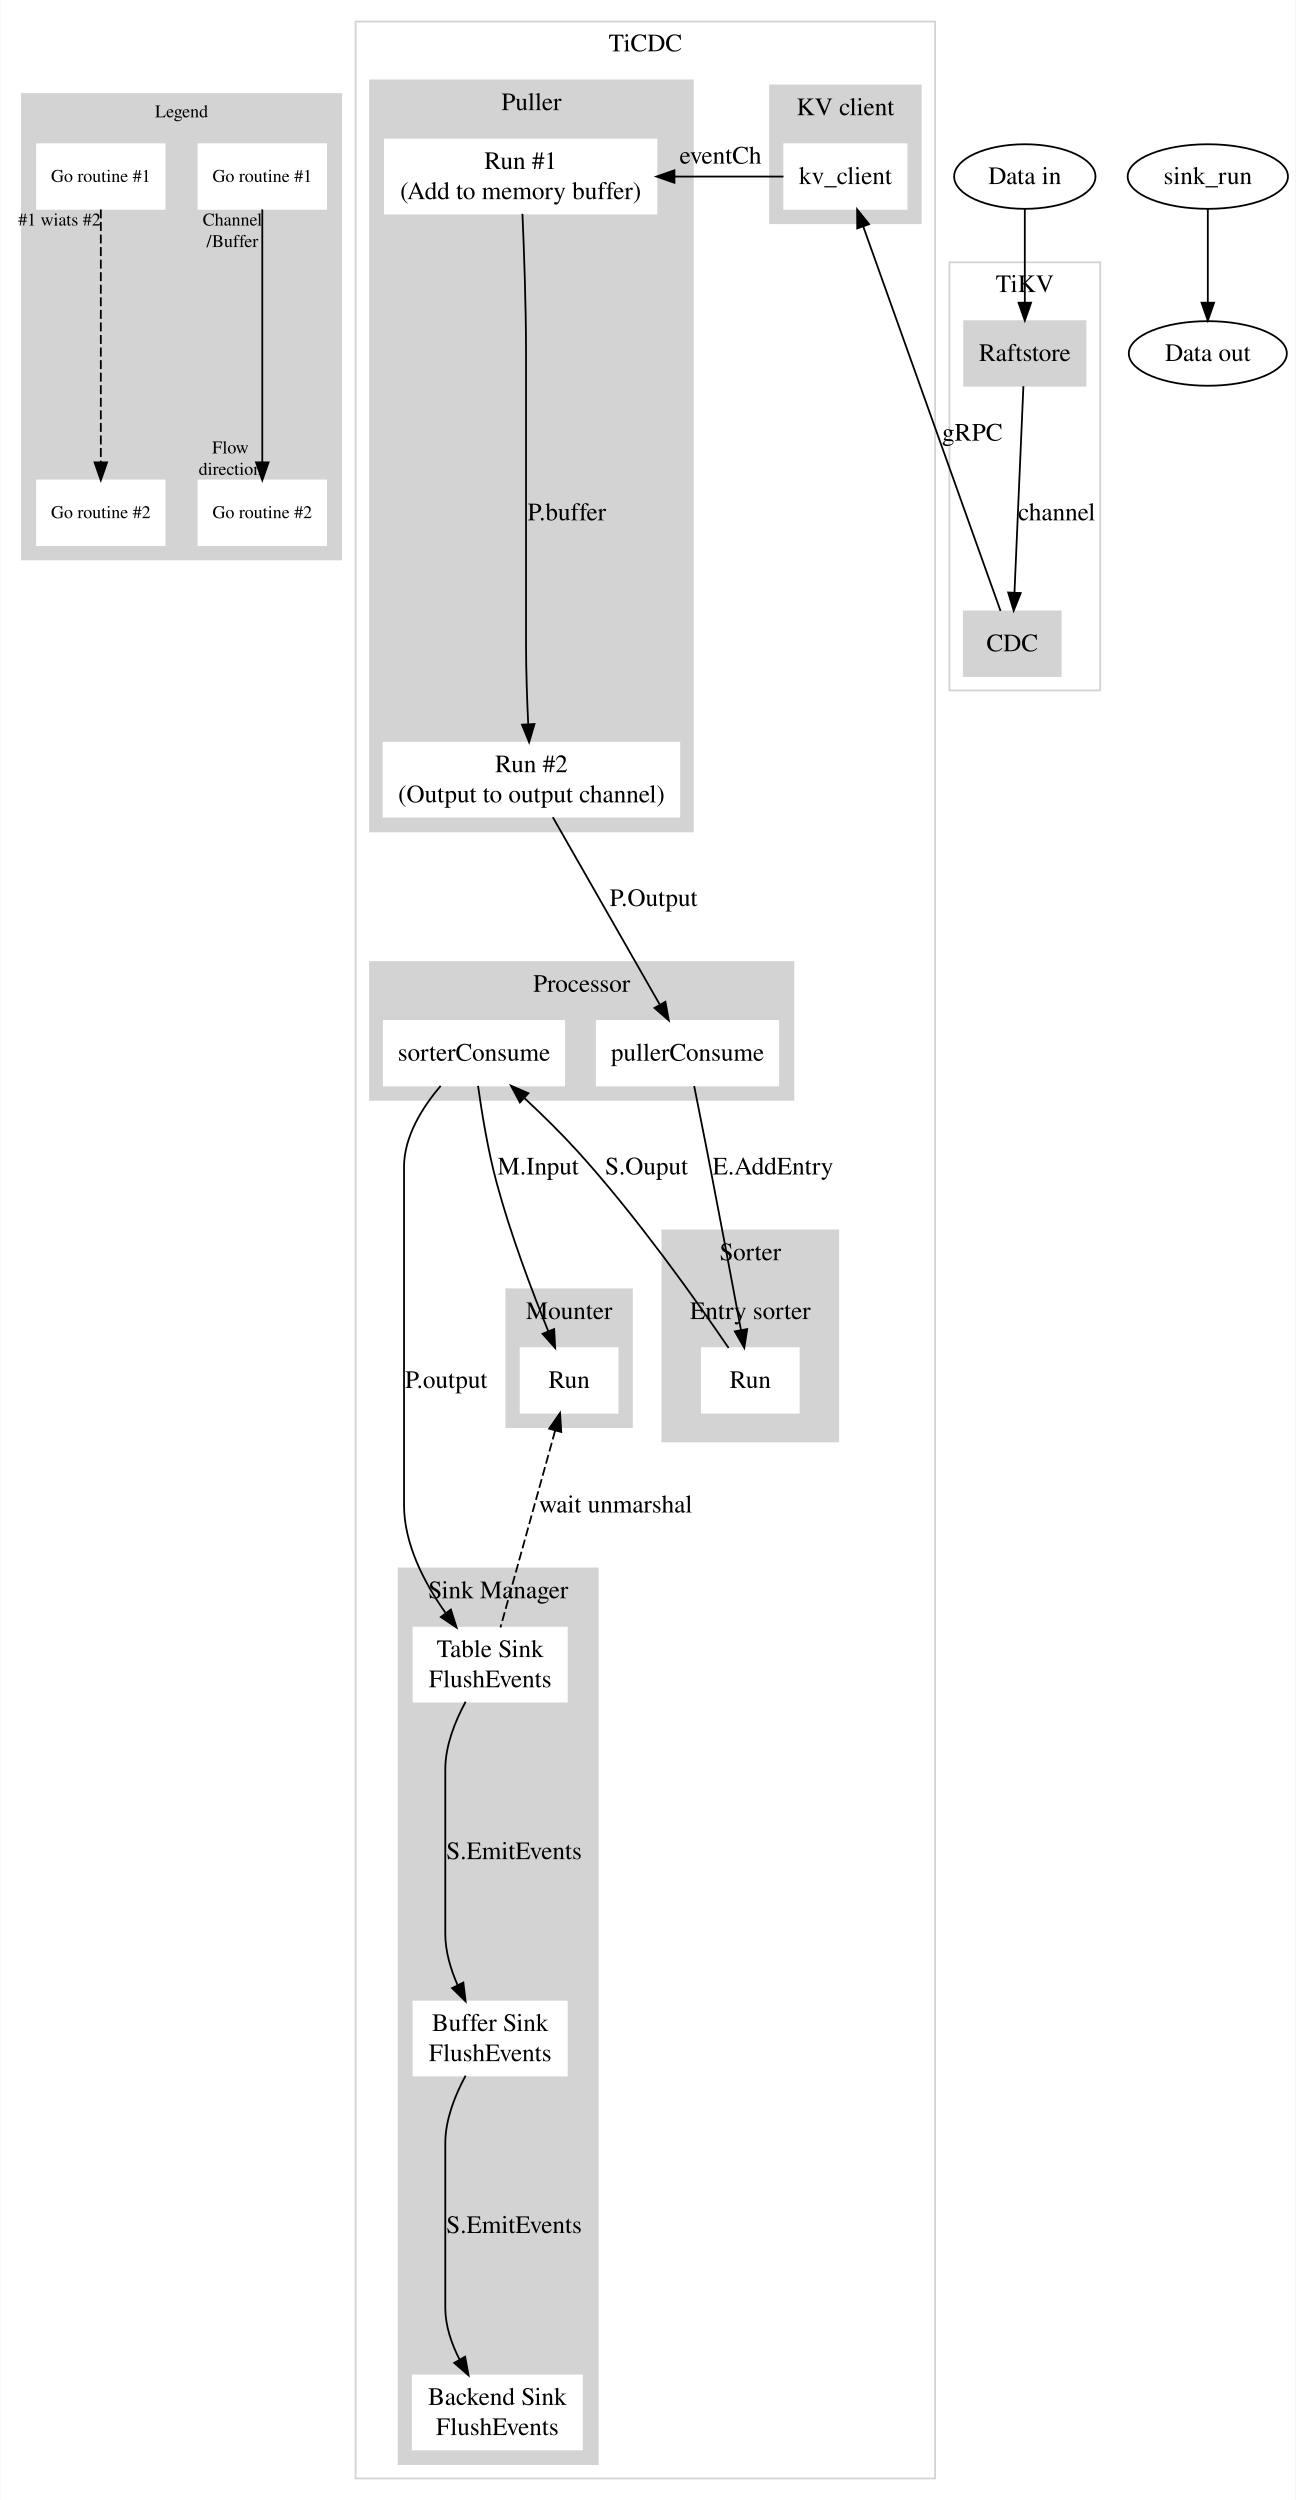
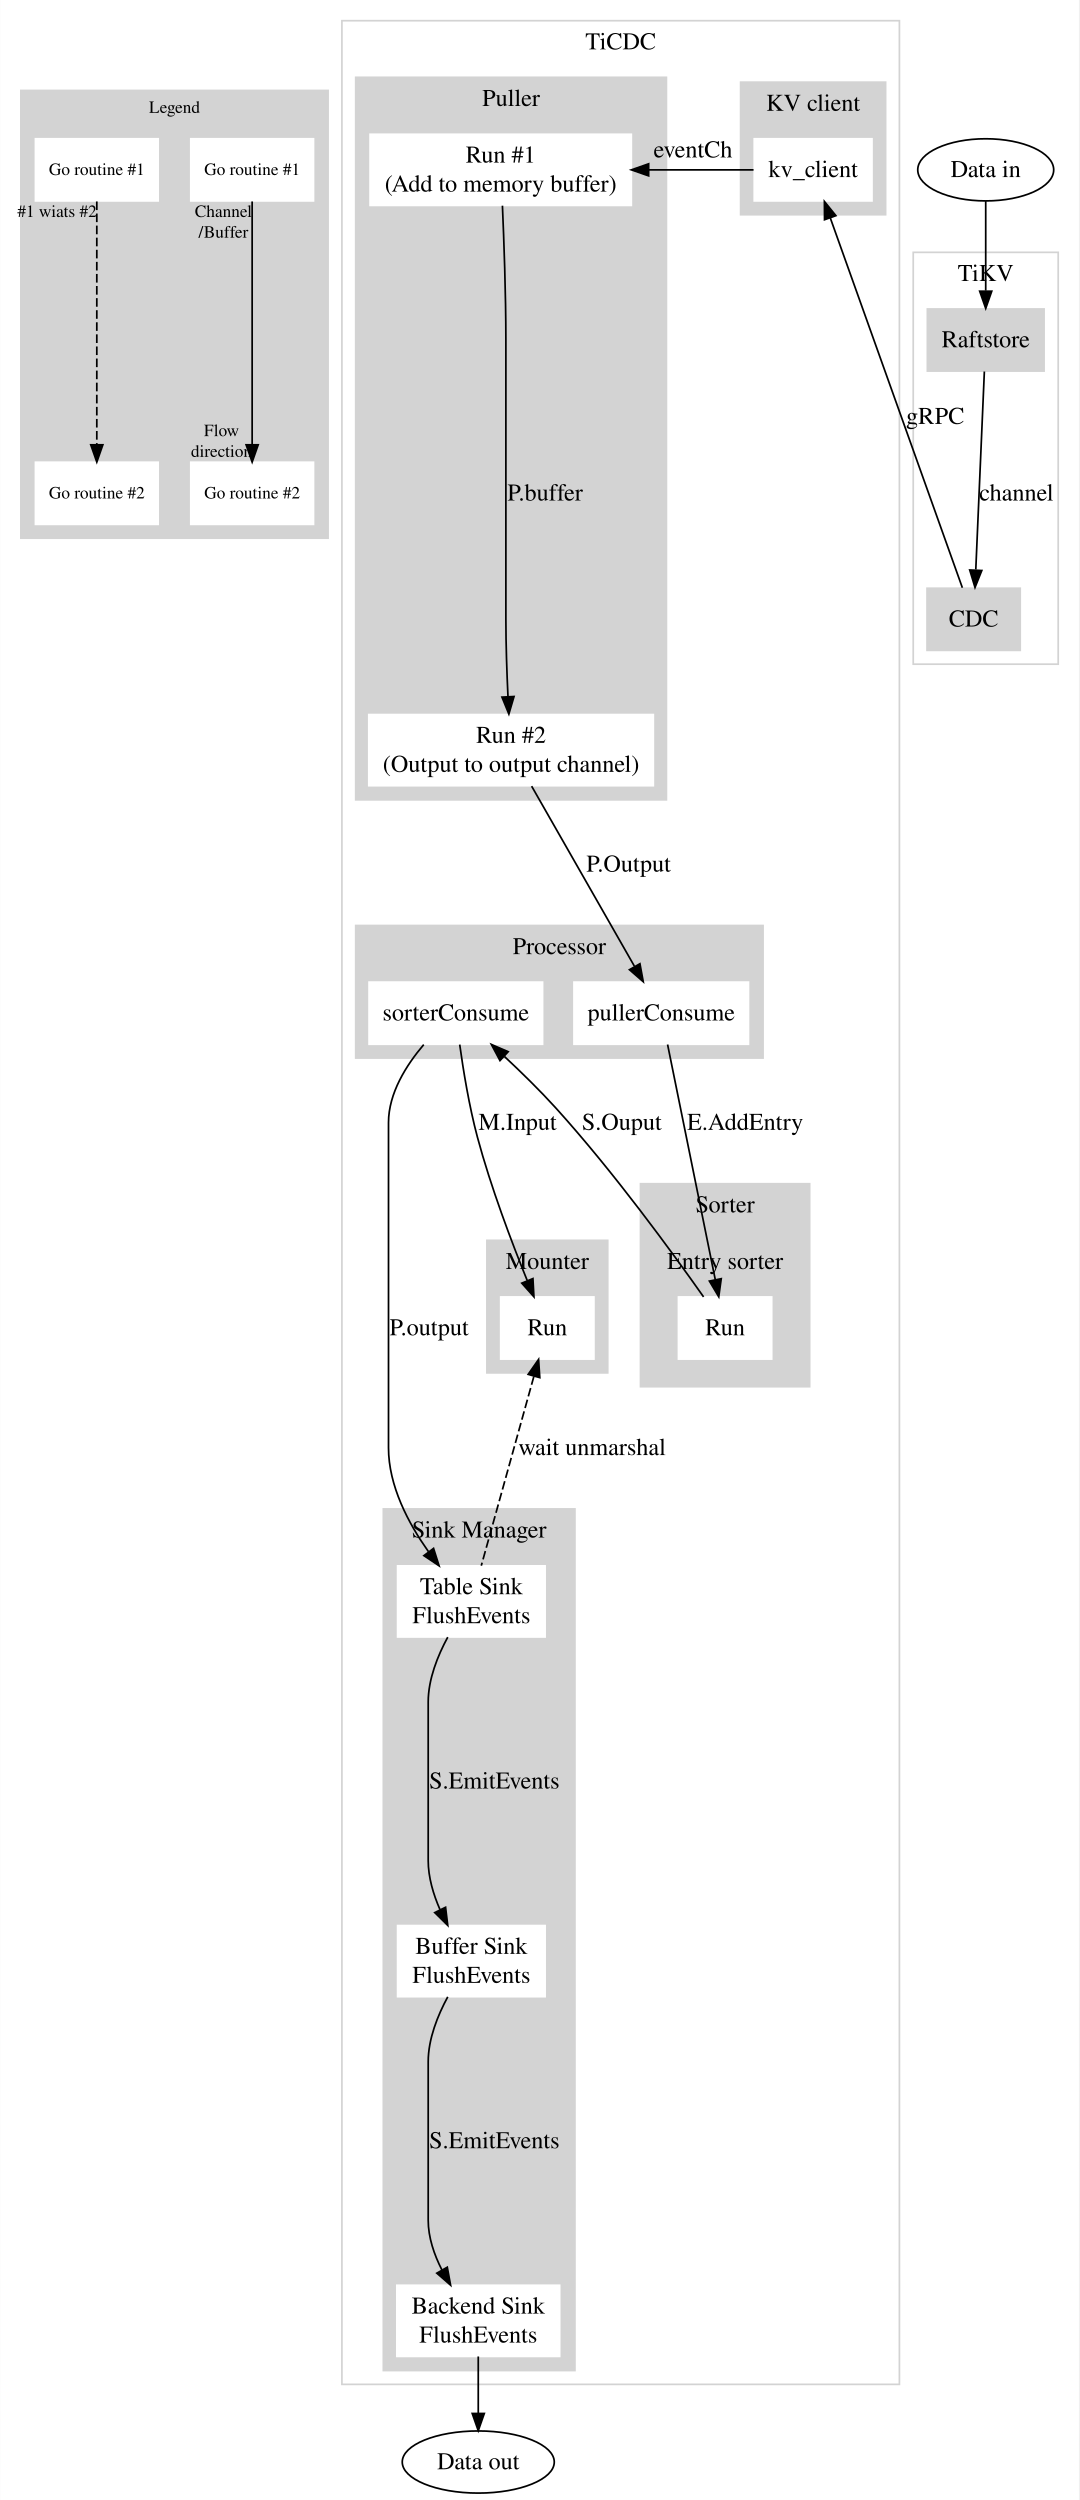
- <svg xmlns="http://www.w3.org/2000/svg" width="722pt" height="1393pt" viewBox="0.00 0.00 721.83 1393.40">
-   <g id="graph0" class="graph" transform="scale(1 1) rotate(0) translate(4 1389.4)">
-     <polygon fill="#ffffff" stroke="transparent" points="-4,4 -4,-1389.4 717.833,-1389.4 717.833,4 -4,4" />
+ <svg xmlns="http://www.w3.org/2000/svg" width="625pt" height="1448pt" viewBox="0.00 0.00 625.00 1448.40">
+   <g id="graph0" class="graph" transform="scale(1 1) rotate(0) translate(4 1444.4)">
+     <polygon fill="#ffffff" stroke="transparent" points="-4,4 -4,-1444.4 621,-1444.4 621,4 -4,4" />
    <g id="clust1" class="cluster">
-       <polygon fill="#d3d3d3" stroke="#d3d3d3" points="8,-1077.6 8,-1337 186,-1337 186,-1077.6 8,-1077.6" />
-       <text text-anchor="middle" x="97" y="-1324" font-family="Times,serif" font-size="10.00" fill="#000000">Legend</text>
+       <polygon fill="#d3d3d3" stroke="#d3d3d3" points="8,-1132.6 8,-1392 186,-1392 186,-1132.6 8,-1132.6" />
+       <text text-anchor="middle" x="97" y="-1379" font-family="Times,serif" font-size="10.00" fill="#000000">Legend</text>
    </g>
    <g id="clust2" class="cluster">
-       <polygon fill="none" stroke="#d3d3d3" points="525,-1004.6 525,-1243.2 609,-1243.2 609,-1004.6 525,-1004.6" />
-       <text text-anchor="middle" x="567" y="-1226.6" font-family="Times,serif" font-size="14.00" fill="#000000">TiKV</text>
+       <polygon fill="none" stroke="#d3d3d3" points="525,-1059.6 525,-1298.2 609,-1298.2 609,-1059.6 525,-1059.6" />
+       <text text-anchor="middle" x="567" y="-1281.6" font-family="Times,serif" font-size="14.00" fill="#000000">TiKV</text>
    </g>
    <g id="clust3" class="cluster">
-       <polygon fill="none" stroke="#d3d3d3" points="194,-8 194,-1377.4 517,-1377.4 517,-8 194,-8" />
-       <text text-anchor="middle" x="355.5" y="-1360.8" font-family="Times,serif" font-size="14.00" fill="#000000">TiCDC</text>
+       <polygon fill="none" stroke="#d3d3d3" points="194,-63 194,-1432.4 517,-1432.4 517,-63 194,-63" />
+       <text text-anchor="middle" x="355.5" y="-1415.8" font-family="Times,serif" font-size="14.00" fill="#000000">TiCDC</text>
    </g>
    <g id="clust4" class="cluster">
-       <polygon fill="#d3d3d3" stroke="#d3d3d3" points="425,-1265 425,-1341.8 509,-1341.8 509,-1265 425,-1265" />
-       <text text-anchor="middle" x="467" y="-1325.2" font-family="Times,serif" font-size="14.00" fill="#000000">KV client</text>
+       <polygon fill="#d3d3d3" stroke="#d3d3d3" points="425,-1320 425,-1396.8 509,-1396.8 509,-1320 425,-1320" />
+       <text text-anchor="middle" x="467" y="-1380.2" font-family="Times,serif" font-size="14.00" fill="#000000">KV client</text>
    </g>
    <g id="clust5" class="cluster">
-       <polygon fill="#d3d3d3" stroke="#d3d3d3" points="202,-776.4 202,-853.2 438,-853.2 438,-776.4 202,-776.4" />
-       <text text-anchor="middle" x="320" y="-836.6" font-family="Times,serif" font-size="14.00" fill="#000000">Processor</text>
+       <polygon fill="#d3d3d3" stroke="#d3d3d3" points="202,-831.4 202,-908.2 438,-908.2 438,-831.4 202,-831.4" />
+       <text text-anchor="middle" x="320" y="-891.6" font-family="Times,serif" font-size="14.00" fill="#000000">Processor</text>
    </g>
    <g id="clust6" class="cluster">
-       <polygon fill="#d3d3d3" stroke="#d3d3d3" points="202,-926 202,-1344.6 382,-1344.6 382,-926 202,-926" />
-       <text text-anchor="middle" x="292" y="-1328" font-family="Times,serif" font-size="14.00" fill="#000000">Puller</text>
+       <polygon fill="#d3d3d3" stroke="#d3d3d3" points="202,-981 202,-1399.6 382,-1399.6 382,-981 202,-981" />
+       <text text-anchor="middle" x="292" y="-1383" font-family="Times,serif" font-size="14.00" fill="#000000">Puller</text>
    </g>
    <g id="clust7" class="cluster">
-       <polygon fill="#d3d3d3" stroke="#d3d3d3" points="365,-586 365,-703.6 463,-703.6 463,-586 365,-586" />
-       <text text-anchor="middle" x="414" y="-687" font-family="Times,serif" font-size="14.00" fill="#000000">Sorter</text>
+       <polygon fill="#d3d3d3" stroke="#d3d3d3" points="367,-641 367,-758.6 465,-758.6 465,-641 367,-641" />
+       <text text-anchor="middle" x="416" y="-742" font-family="Times,serif" font-size="14.00" fill="#000000">Sorter</text>
    </g>
    <g id="clust8" class="cluster">
-       <polygon fill="#d3d3d3" stroke="#d3d3d3" points="373,-594 373,-670.8 455,-670.8 455,-594 373,-594" />
-       <text text-anchor="middle" x="414" y="-654.2" font-family="Times,serif" font-size="14.00" fill="#000000">Entry sorter</text>
+       <polygon fill="#d3d3d3" stroke="#d3d3d3" points="375,-649 375,-725.8 457,-725.8 457,-649 375,-649" />
+       <text text-anchor="middle" x="416" y="-709.2" font-family="Times,serif" font-size="14.00" fill="#000000">Entry sorter</text>
    </g>
    <g id="clust9" class="cluster">
-       <polygon fill="#d3d3d3" stroke="#d3d3d3" points="278,-594 278,-670.8 348,-670.8 348,-594 278,-594" />
-       <text text-anchor="middle" x="313" y="-654.2" font-family="Times,serif" font-size="14.00" fill="#000000">Mounter</text>
+       <polygon fill="#d3d3d3" stroke="#d3d3d3" points="278,-649 278,-725.8 348,-725.8 348,-649 278,-649" />
+       <text text-anchor="middle" x="313" y="-709.2" font-family="Times,serif" font-size="14.00" fill="#000000">Mounter</text>
    </g>
    <g id="clust10" class="cluster">
-       <polygon fill="#d3d3d3" stroke="#d3d3d3" points="218,-16 218,-515.2 329,-515.2 329,-16 218,-16" />
-       <text text-anchor="middle" x="273.5" y="-498.6" font-family="Times,serif" font-size="14.00" fill="#000000">Sink Manager</text>
+       <polygon fill="#d3d3d3" stroke="#d3d3d3" points="218,-71 218,-570.2 329,-570.2 329,-71 218,-71" />
+       <text text-anchor="middle" x="273.5" y="-553.6" font-family="Times,serif" font-size="14.00" fill="#000000">Sink Manager</text>
    </g>
    <g id="node1" class="node">
-       <polygon fill="#ffffff" stroke="#ffffff" points="177.546,-1309 106.454,-1309 106.454,-1273 177.546,-1273 177.546,-1309" />
-       <text text-anchor="middle" x="142" y="-1288" font-family="Times,serif" font-size="10.00" fill="#000000">Go routine #1</text>
+       <polygon fill="#ffffff" stroke="#ffffff" points="177.546,-1364 106.454,-1364 106.454,-1328 177.546,-1328 177.546,-1364" />
+       <text text-anchor="middle" x="142" y="-1343" font-family="Times,serif" font-size="10.00" fill="#000000">Go routine #1</text>
    </g>
    <g id="node2" class="node">
-       <polygon fill="#ffffff" stroke="#ffffff" points="177.546,-1121.6 106.454,-1121.6 106.454,-1085.6 177.546,-1085.6 177.546,-1121.6" />
-       <text text-anchor="middle" x="142" y="-1100.6" font-family="Times,serif" font-size="10.00" fill="#000000">Go routine #2</text>
+       <polygon fill="#ffffff" stroke="#ffffff" points="177.546,-1176.6 106.454,-1176.6 106.454,-1140.6 177.546,-1140.6 177.546,-1176.6" />
+       <text text-anchor="middle" x="142" y="-1155.6" font-family="Times,serif" font-size="10.00" fill="#000000">Go routine #2</text>
    </g>
    <g id="edge1" class="edge">
-       <path fill="none" stroke="#000000" d="M142,-1272.69C142,-1239.858 142,-1170.774 142,-1131.836" />
-       <polygon fill="#000000" stroke="#000000" points="145.5,-1131.708 142,-1121.708 138.5,-1131.708 145.5,-1131.708" />
-       <text text-anchor="middle" x="124.228" y="-1136.708" font-family="Times,serif" font-size="10.00" fill="#000000">Flow</text>
-       <text text-anchor="middle" x="124.228" y="-1124.708" font-family="Times,serif" font-size="10.00" fill="#000000">direction</text>
-       <text text-anchor="middle" x="125.337" y="-1263.69" font-family="Times,serif" font-size="10.00" fill="#000000">Channel</text>
-       <text text-anchor="middle" x="125.337" y="-1251.69" font-family="Times,serif" font-size="10.00" fill="#000000">/Buffer</text>
+       <path fill="none" stroke="#000000" d="M142,-1327.69C142,-1294.858 142,-1225.774 142,-1186.836" />
+       <polygon fill="#000000" stroke="#000000" points="145.5,-1186.708 142,-1176.708 138.5,-1186.708 145.5,-1186.708" />
+       <text text-anchor="middle" x="124.228" y="-1191.708" font-family="Times,serif" font-size="10.00" fill="#000000">Flow</text>
+       <text text-anchor="middle" x="124.228" y="-1179.708" font-family="Times,serif" font-size="10.00" fill="#000000">direction</text>
+       <text text-anchor="middle" x="125.337" y="-1318.69" font-family="Times,serif" font-size="10.00" fill="#000000">Channel</text>
+       <text text-anchor="middle" x="125.337" y="-1306.69" font-family="Times,serif" font-size="10.00" fill="#000000">/Buffer</text>
    </g>
    <g id="node3" class="node">
-       <polygon fill="#ffffff" stroke="#ffffff" points="87.546,-1309 16.454,-1309 16.454,-1273 87.546,-1273 87.546,-1309" />
-       <text text-anchor="middle" x="52" y="-1288" font-family="Times,serif" font-size="10.00" fill="#000000">Go routine #1</text>
+       <polygon fill="#ffffff" stroke="#ffffff" points="87.546,-1364 16.454,-1364 16.454,-1328 87.546,-1328 87.546,-1364" />
+       <text text-anchor="middle" x="52" y="-1343" font-family="Times,serif" font-size="10.00" fill="#000000">Go routine #1</text>
    </g>
    <g id="node4" class="node">
-       <polygon fill="#ffffff" stroke="#ffffff" points="87.546,-1121.6 16.454,-1121.6 16.454,-1085.6 87.546,-1085.6 87.546,-1121.6" />
-       <text text-anchor="middle" x="52" y="-1100.6" font-family="Times,serif" font-size="10.00" fill="#000000">Go routine #2</text>
+       <polygon fill="#ffffff" stroke="#ffffff" points="87.546,-1176.6 16.454,-1176.6 16.454,-1140.6 87.546,-1140.6 87.546,-1176.6" />
+       <text text-anchor="middle" x="52" y="-1155.6" font-family="Times,serif" font-size="10.00" fill="#000000">Go routine #2</text>
    </g>
    <g id="edge2" class="edge">
-       <path fill="none" stroke="#000000" stroke-dasharray="5,2" d="M52,-1272.69C52,-1239.858 52,-1170.774 52,-1131.836" />
-       <polygon fill="#000000" stroke="#000000" points="55.5,-1131.708 52,-1121.708 48.5,-1131.708 55.5,-1131.708" />
-       <text text-anchor="middle" x="28.948" y="-1263.69" font-family="Times,serif" font-size="10.00" fill="#000000">#1 wiats #2</text>
+       <path fill="none" stroke="#000000" stroke-dasharray="5,2" d="M52,-1327.69C52,-1294.858 52,-1225.774 52,-1186.836" />
+       <polygon fill="#000000" stroke="#000000" points="55.5,-1186.708 52,-1176.708 48.5,-1186.708 55.5,-1186.708" />
+       <text text-anchor="middle" x="28.948" y="-1318.69" font-family="Times,serif" font-size="10.00" fill="#000000">#1 wiats #2</text>
    </g>
    <g id="node5" class="node">
-       <polygon fill="#d3d3d3" stroke="#d3d3d3" points="600.813,-1210.4 533.187,-1210.4 533.187,-1174.4 600.813,-1174.4 600.813,-1210.4" />
-       <text text-anchor="middle" x="567" y="-1188.2" font-family="Times,serif" font-size="14.00" fill="#000000">Raftstore</text>
+       <polygon fill="#d3d3d3" stroke="#d3d3d3" points="600.813,-1265.4 533.187,-1265.4 533.187,-1229.4 600.813,-1229.4 600.813,-1265.4" />
+       <text text-anchor="middle" x="567" y="-1243.2" font-family="Times,serif" font-size="14.00" fill="#000000">Raftstore</text>
    </g>
    <g id="node6" class="node">
-       <polygon fill="#d3d3d3" stroke="#d3d3d3" points="587,-1048.6 533,-1048.6 533,-1012.6 587,-1012.6 587,-1048.6" />
-       <text text-anchor="middle" x="560" y="-1026.4" font-family="Times,serif" font-size="14.00" fill="#000000">CDC</text>
+       <polygon fill="#d3d3d3" stroke="#d3d3d3" points="587,-1103.6 533,-1103.6 533,-1067.6 587,-1067.6 587,-1103.6" />
+       <text text-anchor="middle" x="560" y="-1081.4" font-family="Times,serif" font-size="14.00" fill="#000000">CDC</text>
    </g>
    <g id="edge3" class="edge">
-       <path fill="none" stroke="#000000" d="M566.211,-1174.154C565.003,-1146.235 562.685,-1092.665 561.248,-1059.446" />
-       <polygon fill="#000000" stroke="#000000" points="564.726,-1058.867 560.797,-1049.028 557.733,-1059.169 564.726,-1058.867" />
-       <text text-anchor="middle" x="584.767" y="-1099.4" font-family="Times,serif" font-size="14.00" fill="#000000">channel</text>
+       <path fill="none" stroke="#000000" d="M566.211,-1229.154C565.003,-1201.235 562.685,-1147.665 561.248,-1114.446" />
+       <polygon fill="#000000" stroke="#000000" points="564.726,-1113.867 560.797,-1104.028 557.733,-1114.169 564.726,-1113.867" />
+       <text text-anchor="middle" x="584.767" y="-1154.4" font-family="Times,serif" font-size="14.00" fill="#000000">channel</text>
    </g>
    <g id="node7" class="node">
-       <polygon fill="#ffffff" stroke="#ffffff" points="501.101,-1309 432.899,-1309 432.899,-1273 501.101,-1273 501.101,-1309" />
-       <text text-anchor="middle" x="467" y="-1286.8" font-family="Times,serif" font-size="14.00" fill="#000000">kv_client</text>
+       <polygon fill="#ffffff" stroke="#ffffff" points="501.101,-1364 432.899,-1364 432.899,-1328 501.101,-1328 501.101,-1364" />
+       <text text-anchor="middle" x="467" y="-1341.8" font-family="Times,serif" font-size="14.00" fill="#000000">kv_client</text>
    </g>
    <g id="edge4" class="edge">
-       <path fill="none" stroke="#000000" d="M553.468,-1048.891C537.433,-1093.786 496.054,-1209.648 476.944,-1263.156" />
-       <polygon fill="#000000" stroke="#000000" points="473.607,-1262.095 473.54,-1272.689 480.199,-1264.449 473.607,-1262.095" />
-       <text text-anchor="middle" x="537.728" y="-1143.8" font-family="Times,serif" font-size="14.00" fill="#000000">gRPC</text>
+       <path fill="none" stroke="#000000" d="M553.468,-1103.891C537.433,-1148.786 496.054,-1264.648 476.944,-1318.156" />
+       <polygon fill="#000000" stroke="#000000" points="473.607,-1317.095 473.54,-1327.689 480.199,-1319.449 473.607,-1317.095" />
+       <text text-anchor="middle" x="537.728" y="-1198.8" font-family="Times,serif" font-size="14.00" fill="#000000">gRPC</text>
    </g>
    <g id="node8" class="node">
-       <polygon fill="#ffffff" stroke="#ffffff" points="361.672,-1311.602 210.328,-1311.602 210.328,-1270.398 361.672,-1270.398 361.672,-1311.602" />
-       <text text-anchor="middle" x="286" y="-1295.2" font-family="Times,serif" font-size="14.00" fill="#000000">Run #1</text>
-       <text text-anchor="middle" x="286" y="-1278.4" font-family="Times,serif" font-size="14.00" fill="#000000">(Add to memory buffer)</text>
+       <polygon fill="#ffffff" stroke="#ffffff" points="361.672,-1366.602 210.328,-1366.602 210.328,-1325.398 361.672,-1325.398 361.672,-1366.602" />
+       <text text-anchor="middle" x="286" y="-1350.2" font-family="Times,serif" font-size="14.00" fill="#000000">Run #1</text>
+       <text text-anchor="middle" x="286" y="-1333.4" font-family="Times,serif" font-size="14.00" fill="#000000">(Add to memory buffer)</text>
    </g>
    <g id="edge5" class="edge">
-       <path fill="none" stroke="#000000" d="M432.483,-1291C415.164,-1291 393.342,-1291 371.868,-1291" />
-       <polygon fill="#000000" stroke="#000000" points="371.712,-1287.5 361.712,-1291 371.712,-1294.5 371.712,-1287.5" />
-       <text text-anchor="middle" x="397.393" y="-1298.2" font-family="Times,serif" font-size="14.00" fill="#000000">eventCh</text>
+       <path fill="none" stroke="#000000" d="M432.483,-1346C415.164,-1346 393.342,-1346 371.868,-1346" />
+       <polygon fill="#000000" stroke="#000000" points="371.712,-1342.5 361.712,-1346 371.712,-1349.5 371.712,-1342.5" />
+       <text text-anchor="middle" x="397.393" y="-1353.2" font-family="Times,serif" font-size="14.00" fill="#000000">eventCh</text>
    </g>
    <g id="node12" class="node">
-       <polygon fill="#ffffff" stroke="#ffffff" points="374.415,-975.402 209.585,-975.402 209.585,-934.198 374.415,-934.198 374.415,-975.402" />
-       <text text-anchor="middle" x="292" y="-959" font-family="Times,serif" font-size="14.00" fill="#000000">Run #2</text>
-       <text text-anchor="middle" x="292" y="-942.2" font-family="Times,serif" font-size="14.00" fill="#000000">(Output to output channel)</text>
+       <polygon fill="#ffffff" stroke="#ffffff" points="374.415,-1030.402 209.585,-1030.402 209.585,-989.198 374.415,-989.198 374.415,-1030.402" />
+       <text text-anchor="middle" x="292" y="-1014" font-family="Times,serif" font-size="14.00" fill="#000000">Run #2</text>
+       <text text-anchor="middle" x="292" y="-997.2" font-family="Times,serif" font-size="14.00" fill="#000000">(Output to output channel)</text>
    </g>
    <g id="edge7" class="edge">
-       <path fill="none" stroke="#000000" d="M286.999,-1270.231C287.872,-1250.281 289,-1219.288 289,-1192.4 289,-1192.4 289,-1192.4 289,-1030.6 289,-1015.947 289.567,-999.714 290.207,-986.041" />
-       <polygon fill="#000000" stroke="#000000" points="293.721,-985.867 290.728,-975.704 286.729,-985.515 293.721,-985.867" />
-       <text text-anchor="middle" x="311.74" y="-1099.4" font-family="Times,serif" font-size="14.00" fill="#000000">P.buffer</text>
+       <path fill="none" stroke="#000000" d="M286.999,-1325.231C287.872,-1305.281 289,-1274.288 289,-1247.4 289,-1247.4 289,-1247.4 289,-1085.6 289,-1070.947 289.567,-1054.714 290.207,-1041.041" />
+       <polygon fill="#000000" stroke="#000000" points="293.721,-1040.867 290.728,-1030.704 286.729,-1040.515 293.721,-1040.867" />
+       <text text-anchor="middle" x="311.74" y="-1154.4" font-family="Times,serif" font-size="14.00" fill="#000000">P.buffer</text>
    </g>
    <g id="node9" class="node">
-       <polygon fill="#ffffff" stroke="#ffffff" points="310.258,-820.4 209.742,-820.4 209.742,-784.4 310.258,-784.4 310.258,-820.4" />
-       <text text-anchor="middle" x="260" y="-798.2" font-family="Times,serif" font-size="14.00" fill="#000000">sorterConsume</text>
+       <polygon fill="#ffffff" stroke="#ffffff" points="310.258,-875.4 209.742,-875.4 209.742,-839.4 310.258,-839.4 310.258,-875.4" />
+       <text text-anchor="middle" x="260" y="-853.2" font-family="Times,serif" font-size="14.00" fill="#000000">sorterConsume</text>
    </g>
    <g id="node11" class="node">
-       <polygon fill="#ffffff" stroke="#ffffff" points="311.721,-482.202 226.28,-482.202 226.28,-440.998 311.721,-440.998 311.721,-482.202" />
-       <text text-anchor="middle" x="269" y="-465.8" font-family="Times,serif" font-size="14.00" fill="#000000">Table Sink</text>
-       <text text-anchor="middle" x="269" y="-449" font-family="Times,serif" font-size="14.00" fill="#000000">FlushEvents</text>
+       <polygon fill="#ffffff" stroke="#ffffff" points="311.721,-537.202 226.28,-537.202 226.28,-495.998 311.721,-495.998 311.721,-537.202" />
+       <text text-anchor="middle" x="269" y="-520.8" font-family="Times,serif" font-size="14.00" fill="#000000">Table Sink</text>
+       <text text-anchor="middle" x="269" y="-504" font-family="Times,serif" font-size="14.00" fill="#000000">FlushEvents</text>
    </g>
    <g id="edge6" class="edge">
-       <path fill="none" stroke="#000000" d="M241.414,-784.192C231.369,-772.381 221,-756.058 221,-739 221,-739 221,-739 221,-550.6 221,-528.624 232.477,-506.86 244.207,-490.354" />
-       <polygon fill="#000000" stroke="#000000" points="247.101,-492.328 250.304,-482.229 241.503,-488.127 247.101,-492.328" />
-       <text text-anchor="middle" x="244.532" y="-615.8" font-family="Times,serif" font-size="14.00" fill="#000000">P.output</text>
+       <path fill="none" stroke="#000000" d="M241.414,-839.192C231.369,-827.381 221,-811.058 221,-794 221,-794 221,-794 221,-605.6 221,-583.624 232.477,-561.86 244.207,-545.354" />
+       <polygon fill="#000000" stroke="#000000" points="247.101,-547.328 250.304,-537.229 241.503,-543.127 247.101,-547.328" />
+       <text text-anchor="middle" x="244.532" y="-670.8" font-family="Times,serif" font-size="14.00" fill="#000000">P.output</text>
    </g>
    <g id="node14" class="node">
-       <polygon fill="#ffffff" stroke="#ffffff" points="340,-638 286,-638 286,-602 340,-602 340,-638" />
-       <text text-anchor="middle" x="313" y="-615.8" font-family="Times,serif" font-size="14.00" fill="#000000">Run</text>
+       <polygon fill="#ffffff" stroke="#ffffff" points="340,-693 286,-693 286,-657 340,-657 340,-693" />
+       <text text-anchor="middle" x="313" y="-670.8" font-family="Times,serif" font-size="14.00" fill="#000000">Run</text>
    </g>
    <g id="edge11" class="edge">
-       <path fill="none" stroke="#000000" d="M262.253,-784.206C264.283,-769.574 267.692,-748.566 272.504,-730.6 280.258,-701.653 292.406,-669.602 301.375,-647.488" />
-       <polygon fill="#000000" stroke="#000000" points="304.68,-648.653 305.246,-638.073 298.206,-645.991 304.68,-648.653" />
-       <text text-anchor="middle" x="295.748" y="-734.8" font-family="Times,serif" font-size="14.00" fill="#000000">M.Input</text>
+       <path fill="none" stroke="#000000" d="M262.253,-839.206C264.283,-824.574 267.692,-803.566 272.504,-785.6 280.258,-756.653 292.406,-724.602 301.375,-702.488" />
+       <polygon fill="#000000" stroke="#000000" points="304.68,-703.653 305.246,-693.073 298.206,-700.991 304.68,-703.653" />
+       <text text-anchor="middle" x="295.748" y="-789.8" font-family="Times,serif" font-size="14.00" fill="#000000">M.Input</text>
    </g>
    <g id="node10" class="node">
-       <polygon fill="#ffffff" stroke="#ffffff" points="429.544,-820.4 328.456,-820.4 328.456,-784.4 429.544,-784.4 429.544,-820.4" />
-       <text text-anchor="middle" x="379" y="-798.2" font-family="Times,serif" font-size="14.00" fill="#000000">pullerConsume</text>
+       <polygon fill="#ffffff" stroke="#ffffff" points="429.544,-875.4 328.456,-875.4 328.456,-839.4 429.544,-839.4 429.544,-875.4" />
+       <text text-anchor="middle" x="379" y="-853.2" font-family="Times,serif" font-size="14.00" fill="#000000">pullerConsume</text>
    </g>
    <g id="node13" class="node">
-       <polygon fill="#ffffff" stroke="#ffffff" points="441,-638 387,-638 387,-602 441,-602 441,-638" />
-       <text text-anchor="middle" x="414" y="-615.8" font-family="Times,serif" font-size="14.00" fill="#000000">Run</text>
+       <polygon fill="#ffffff" stroke="#ffffff" points="443,-693 389,-693 389,-657 443,-657 443,-693" />
+       <text text-anchor="middle" x="416" y="-670.8" font-family="Times,serif" font-size="14.00" fill="#000000">Run</text>
    </g>
    <g id="edge9" class="edge">
-       <path fill="none" stroke="#000000" d="M382.718,-784.077C384.874,-773.386 387.624,-759.636 390,-747.4 396.637,-713.223 404.016,-673.833 408.817,-648.008" />
-       <polygon fill="#000000" stroke="#000000" points="412.262,-648.627 410.646,-638.156 405.379,-647.349 412.262,-648.627" />
-       <text text-anchor="middle" x="426.632" y="-734.8" font-family="Times,serif" font-size="14.00" fill="#000000">E.AddEntry</text>
+       <path fill="none" stroke="#000000" d="M382.683,-839.244C389.166,-807.286 402.653,-740.795 410.331,-702.946" />
+       <polygon fill="#000000" stroke="#000000" points="413.774,-703.579 412.332,-693.083 406.914,-702.187 413.774,-703.579" />
+       <text text-anchor="middle" x="427.632" y="-789.8" font-family="Times,serif" font-size="14.00" fill="#000000">E.AddEntry</text>
    </g>
    <g id="node15" class="node">
-       <polygon fill="#ffffff" stroke="#ffffff" points="311.721,-273.802 226.28,-273.802 226.28,-232.598 311.721,-232.598 311.721,-273.802" />
-       <text text-anchor="middle" x="269" y="-257.4" font-family="Times,serif" font-size="14.00" fill="#000000">Buffer Sink</text>
-       <text text-anchor="middle" x="269" y="-240.6" font-family="Times,serif" font-size="14.00" fill="#000000">FlushEvents</text>
+       <polygon fill="#ffffff" stroke="#ffffff" points="311.721,-328.802 226.28,-328.802 226.28,-287.598 311.721,-287.598 311.721,-328.802" />
+       <text text-anchor="middle" x="269" y="-312.4" font-family="Times,serif" font-size="14.00" fill="#000000">Buffer Sink</text>
+       <text text-anchor="middle" x="269" y="-295.6" font-family="Times,serif" font-size="14.00" fill="#000000">FlushEvents</text>
    </g>
    <g id="edge13" class="edge">
-       <path fill="none" stroke="#000000" d="M255.33,-440.91C249.493,-430.151 244,-416.515 244,-403.3 244,-403.3 244,-403.3 244,-311.5 244,-301.795 246.963,-291.863 250.848,-283.01" />
-       <polygon fill="#000000" stroke="#000000" points="254.061,-284.409 255.33,-273.89 247.778,-281.321 254.061,-284.409" />
-       <text text-anchor="middle" x="282.305" y="-353.2" font-family="Times,serif" font-size="14.00" fill="#000000">S.EmitEvents</text>
+       <path fill="none" stroke="#000000" d="M255.33,-495.91C249.493,-485.151 244,-471.515 244,-458.3 244,-458.3 244,-458.3 244,-366.5 244,-356.795 246.963,-346.863 250.848,-338.01" />
+       <polygon fill="#000000" stroke="#000000" points="254.061,-339.409 255.33,-328.89 247.778,-336.321 254.061,-339.409" />
+       <text text-anchor="middle" x="282.305" y="-408.2" font-family="Times,serif" font-size="14.00" fill="#000000">S.EmitEvents</text>
    </g>
    <g id="edge8" class="edge">
-       <path fill="none" stroke="#000000" d="M303.915,-933.929C319.368,-906.859 346.36,-859.577 363.423,-829.687" />
-       <polygon fill="#000000" stroke="#000000" points="366.669,-831.061 368.587,-820.641 360.589,-827.59 366.669,-831.061" />
-       <text text-anchor="middle" x="360.085" y="-884.4" font-family="Times,serif" font-size="14.00" fill="#000000">P.Output</text>
+       <path fill="none" stroke="#000000" d="M303.915,-988.929C319.368,-961.859 346.36,-914.577 363.423,-884.687" />
+       <polygon fill="#000000" stroke="#000000" points="366.669,-886.061 368.587,-875.641 360.589,-882.59 366.669,-886.061" />
+       <text text-anchor="middle" x="360.085" y="-939.4" font-family="Times,serif" font-size="14.00" fill="#000000">P.Output</text>
    </g>
    <g id="edge10" class="edge">
-       <path fill="none" stroke="#000000" d="M401.911,-638.099C384.579,-663.543 351.095,-710.864 318,-747.4 308.738,-757.625 297.922,-768.204 288.156,-777.319" />
-       <polygon fill="#000000" stroke="#000000" points="285.582,-774.931 280.599,-784.281 290.325,-780.08 285.582,-774.931" />
-       <text text-anchor="middle" x="356.14" y="-734.8" font-family="Times,serif" font-size="14.00" fill="#000000">S.Ouput</text>
+       <path fill="none" stroke="#000000" d="M403.538,-693.022C385.699,-718.374 351.346,-765.587 318,-802.4 308.738,-812.625 297.922,-823.204 288.156,-832.319" />
+       <polygon fill="#000000" stroke="#000000" points="285.582,-829.931 280.599,-839.281 290.325,-835.08 285.582,-829.931" />
+       <text text-anchor="middle" x="356.14" y="-789.8" font-family="Times,serif" font-size="14.00" fill="#000000">S.Ouput</text>
    </g>
    <g id="edge12" class="edge">
-       <path fill="none" stroke="#000000" stroke-dasharray="5,2" d="M305.21,-591.955C296.483,-560.541 282.544,-510.36 274.752,-482.305" />
-       <polygon fill="#000000" stroke="#000000" points="301.904,-593.131 307.953,-601.83 308.648,-591.258 301.904,-593.131" />
-       <text text-anchor="middle" x="338.959" y="-546.4" font-family="Times,serif" font-size="14.00" fill="#000000">wait unmarshal</text>
+       <path fill="none" stroke="#000000" stroke-dasharray="5,2" d="M305.21,-646.955C296.483,-615.541 282.544,-565.36 274.752,-537.306" />
+       <polygon fill="#000000" stroke="#000000" points="301.904,-648.131 307.953,-656.83 308.648,-646.258 301.904,-648.131" />
+       <text text-anchor="middle" x="338.959" y="-601.4" font-family="Times,serif" font-size="14.00" fill="#000000">wait unmarshal</text>
    </g>
    <g id="node16" class="node">
-       <polygon fill="#ffffff" stroke="#ffffff" points="320.154,-65.402 225.846,-65.402 225.846,-24.198 320.154,-24.198 320.154,-65.402" />
-       <text text-anchor="middle" x="273" y="-49" font-family="Times,serif" font-size="14.00" fill="#000000">Backend Sink</text>
-       <text text-anchor="middle" x="273" y="-32.2" font-family="Times,serif" font-size="14.00" fill="#000000">FlushEvents</text>
+       <polygon fill="#ffffff" stroke="#ffffff" points="320.154,-120.402 225.846,-120.402 225.846,-79.198 320.154,-79.198 320.154,-120.402" />
+       <text text-anchor="middle" x="273" y="-104" font-family="Times,serif" font-size="14.00" fill="#000000">Backend Sink</text>
+       <text text-anchor="middle" x="273" y="-87.2" font-family="Times,serif" font-size="14.00" fill="#000000">FlushEvents</text>
    </g>
    <g id="edge14" class="edge">
-       <path fill="none" stroke="#000000" d="M255.33,-232.51C249.493,-221.751 244,-208.115 244,-194.9 244,-194.9 244,-194.9 244,-103.1 244,-93.116 247.452,-83.082 251.974,-74.22" />
-       <polygon fill="#000000" stroke="#000000" points="255.055,-75.881 256.973,-65.461 248.976,-72.411 255.055,-75.881" />
-       <text text-anchor="middle" x="282.305" y="-144.8" font-family="Times,serif" font-size="14.00" fill="#000000">S.EmitEvents</text>
+       <path fill="none" stroke="#000000" d="M255.33,-287.51C249.493,-276.752 244,-263.115 244,-249.9 244,-249.9 244,-249.9 244,-158.1 244,-148.116 247.452,-138.082 251.974,-129.22" />
+       <polygon fill="#000000" stroke="#000000" points="255.055,-130.881 256.973,-120.461 248.976,-127.411 255.055,-130.881" />
+       <text text-anchor="middle" x="282.305" y="-199.8" font-family="Times,serif" font-size="14.00" fill="#000000">S.EmitEvents</text>
+     </g>
+     <g id="node18" class="node">
+       <ellipse fill="none" stroke="#000000" cx="273" cy="-18" rx="44.04" ry="18" />
+       <text text-anchor="middle" x="273" y="-13.8" font-family="Times,serif" font-size="14.00" fill="#000000">Data out</text>
+     </g>
+     <g id="edge16" class="edge">
+       <path fill="none" stroke="#000000" d="M273,-79.158C273,-69.219 273,-57.145 273,-46.359" />
+       <polygon fill="#000000" stroke="#000000" points="276.5,-46.129 273,-36.129 269.5,-46.129 276.5,-46.129" />
    </g>
    <g id="node17" class="node">
-       <ellipse fill="none" stroke="#000000" cx="567" cy="-1291" rx="39.384" ry="18" />
-       <text text-anchor="middle" x="567" y="-1286.8" font-family="Times,serif" font-size="14.00" fill="#000000">Data in</text>
+       <ellipse fill="none" stroke="#000000" cx="567" cy="-1346" rx="39.384" ry="18" />
+       <text text-anchor="middle" x="567" y="-1341.8" font-family="Times,serif" font-size="14.00" fill="#000000">Data in</text>
    </g>
    <g id="edge15" class="edge">
-       <path fill="none" stroke="#000000" d="M567,-1272.915C567,-1258.413 567,-1237.788 567,-1221.043" />
-       <polygon fill="#000000" stroke="#000000" points="570.5,-1220.704 567,-1210.704 563.5,-1220.704 570.5,-1220.704" />
-     </g>
-     <g id="node18" class="node">
-       <ellipse fill="none" stroke="#000000" cx="669" cy="-1192.4" rx="44.04" ry="18" />
-       <text text-anchor="middle" x="669" y="-1188.2" font-family="Times,serif" font-size="14.00" fill="#000000">Data out</text>
-     </g>
-     <g id="node19" class="node">
-       <ellipse fill="none" stroke="#000000" cx="669" cy="-1291" rx="44.666" ry="18" />
-       <text text-anchor="middle" x="669" y="-1286.8" font-family="Times,serif" font-size="14.00" fill="#000000">sink_run</text>
-     </g>
-     <g id="edge16" class="edge">
-       <path fill="none" stroke="#000000" d="M669,-1272.915C669,-1258.413 669,-1237.788 669,-1221.043" />
-       <polygon fill="#000000" stroke="#000000" points="672.5,-1220.704 669,-1210.704 665.5,-1220.704 672.5,-1220.704" />
+       <path fill="none" stroke="#000000" d="M567,-1327.915C567,-1313.413 567,-1292.788 567,-1276.043" />
+       <polygon fill="#000000" stroke="#000000" points="570.5,-1275.704 567,-1265.704 563.5,-1275.704 570.5,-1275.704" />
    </g>
  </g>
</svg>
